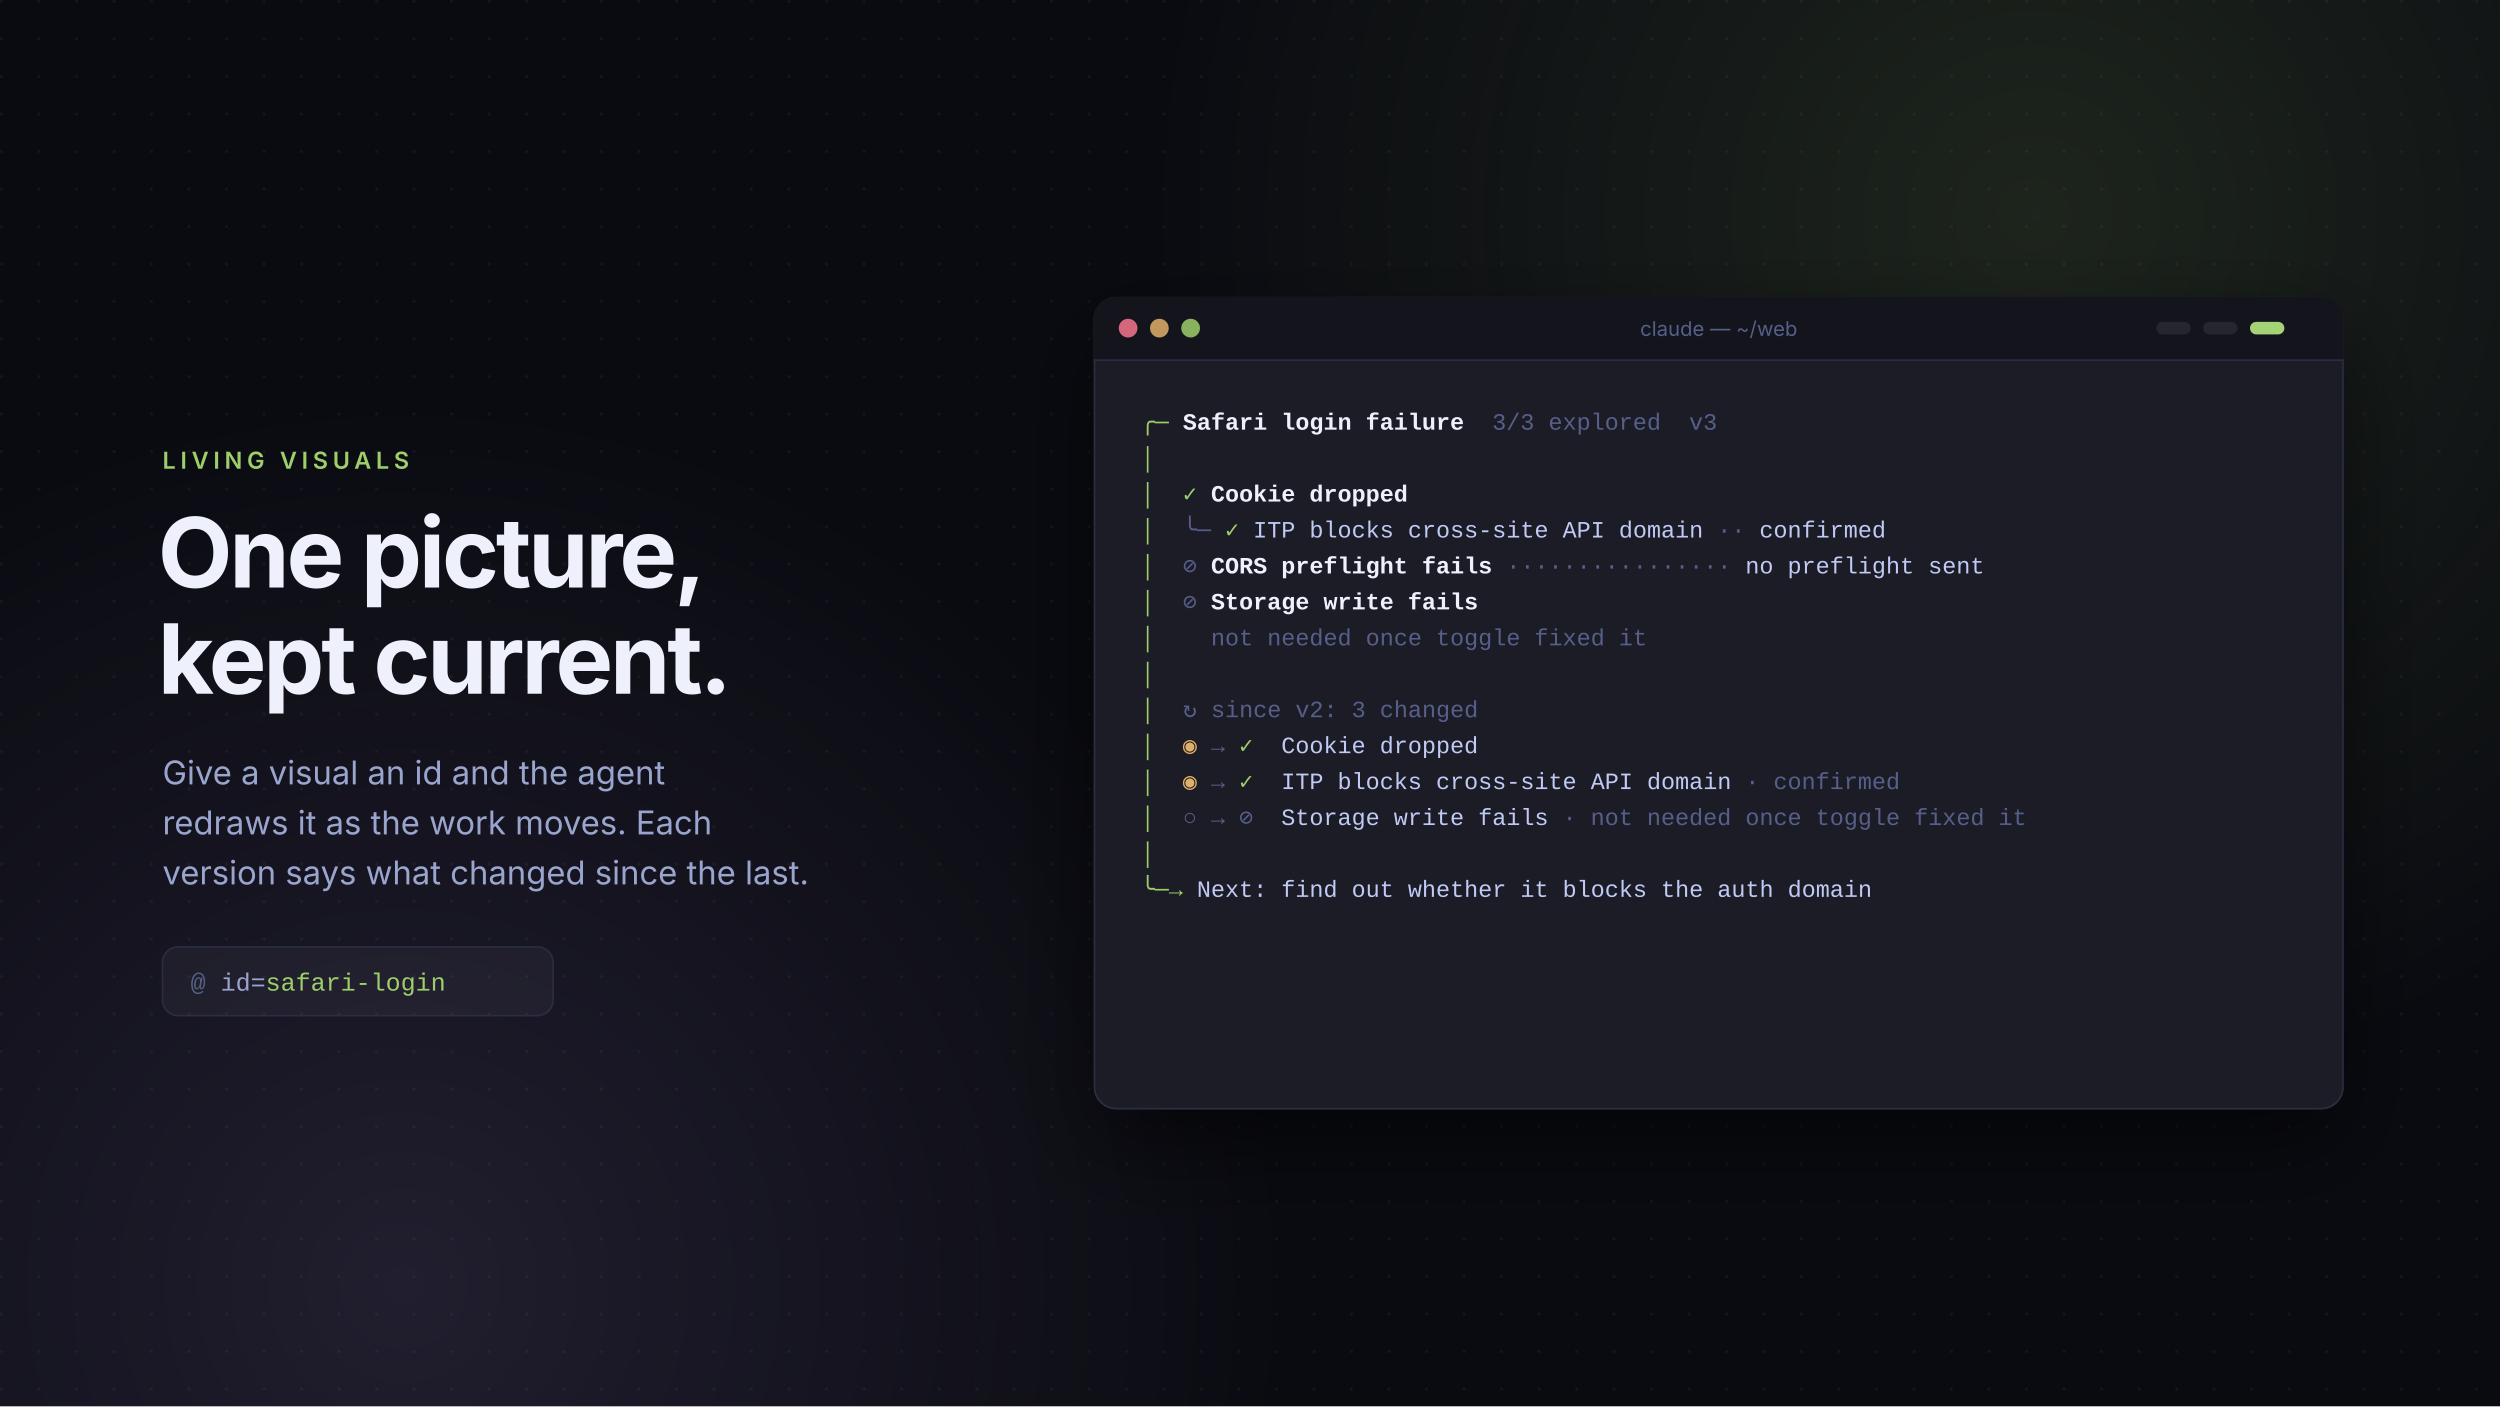
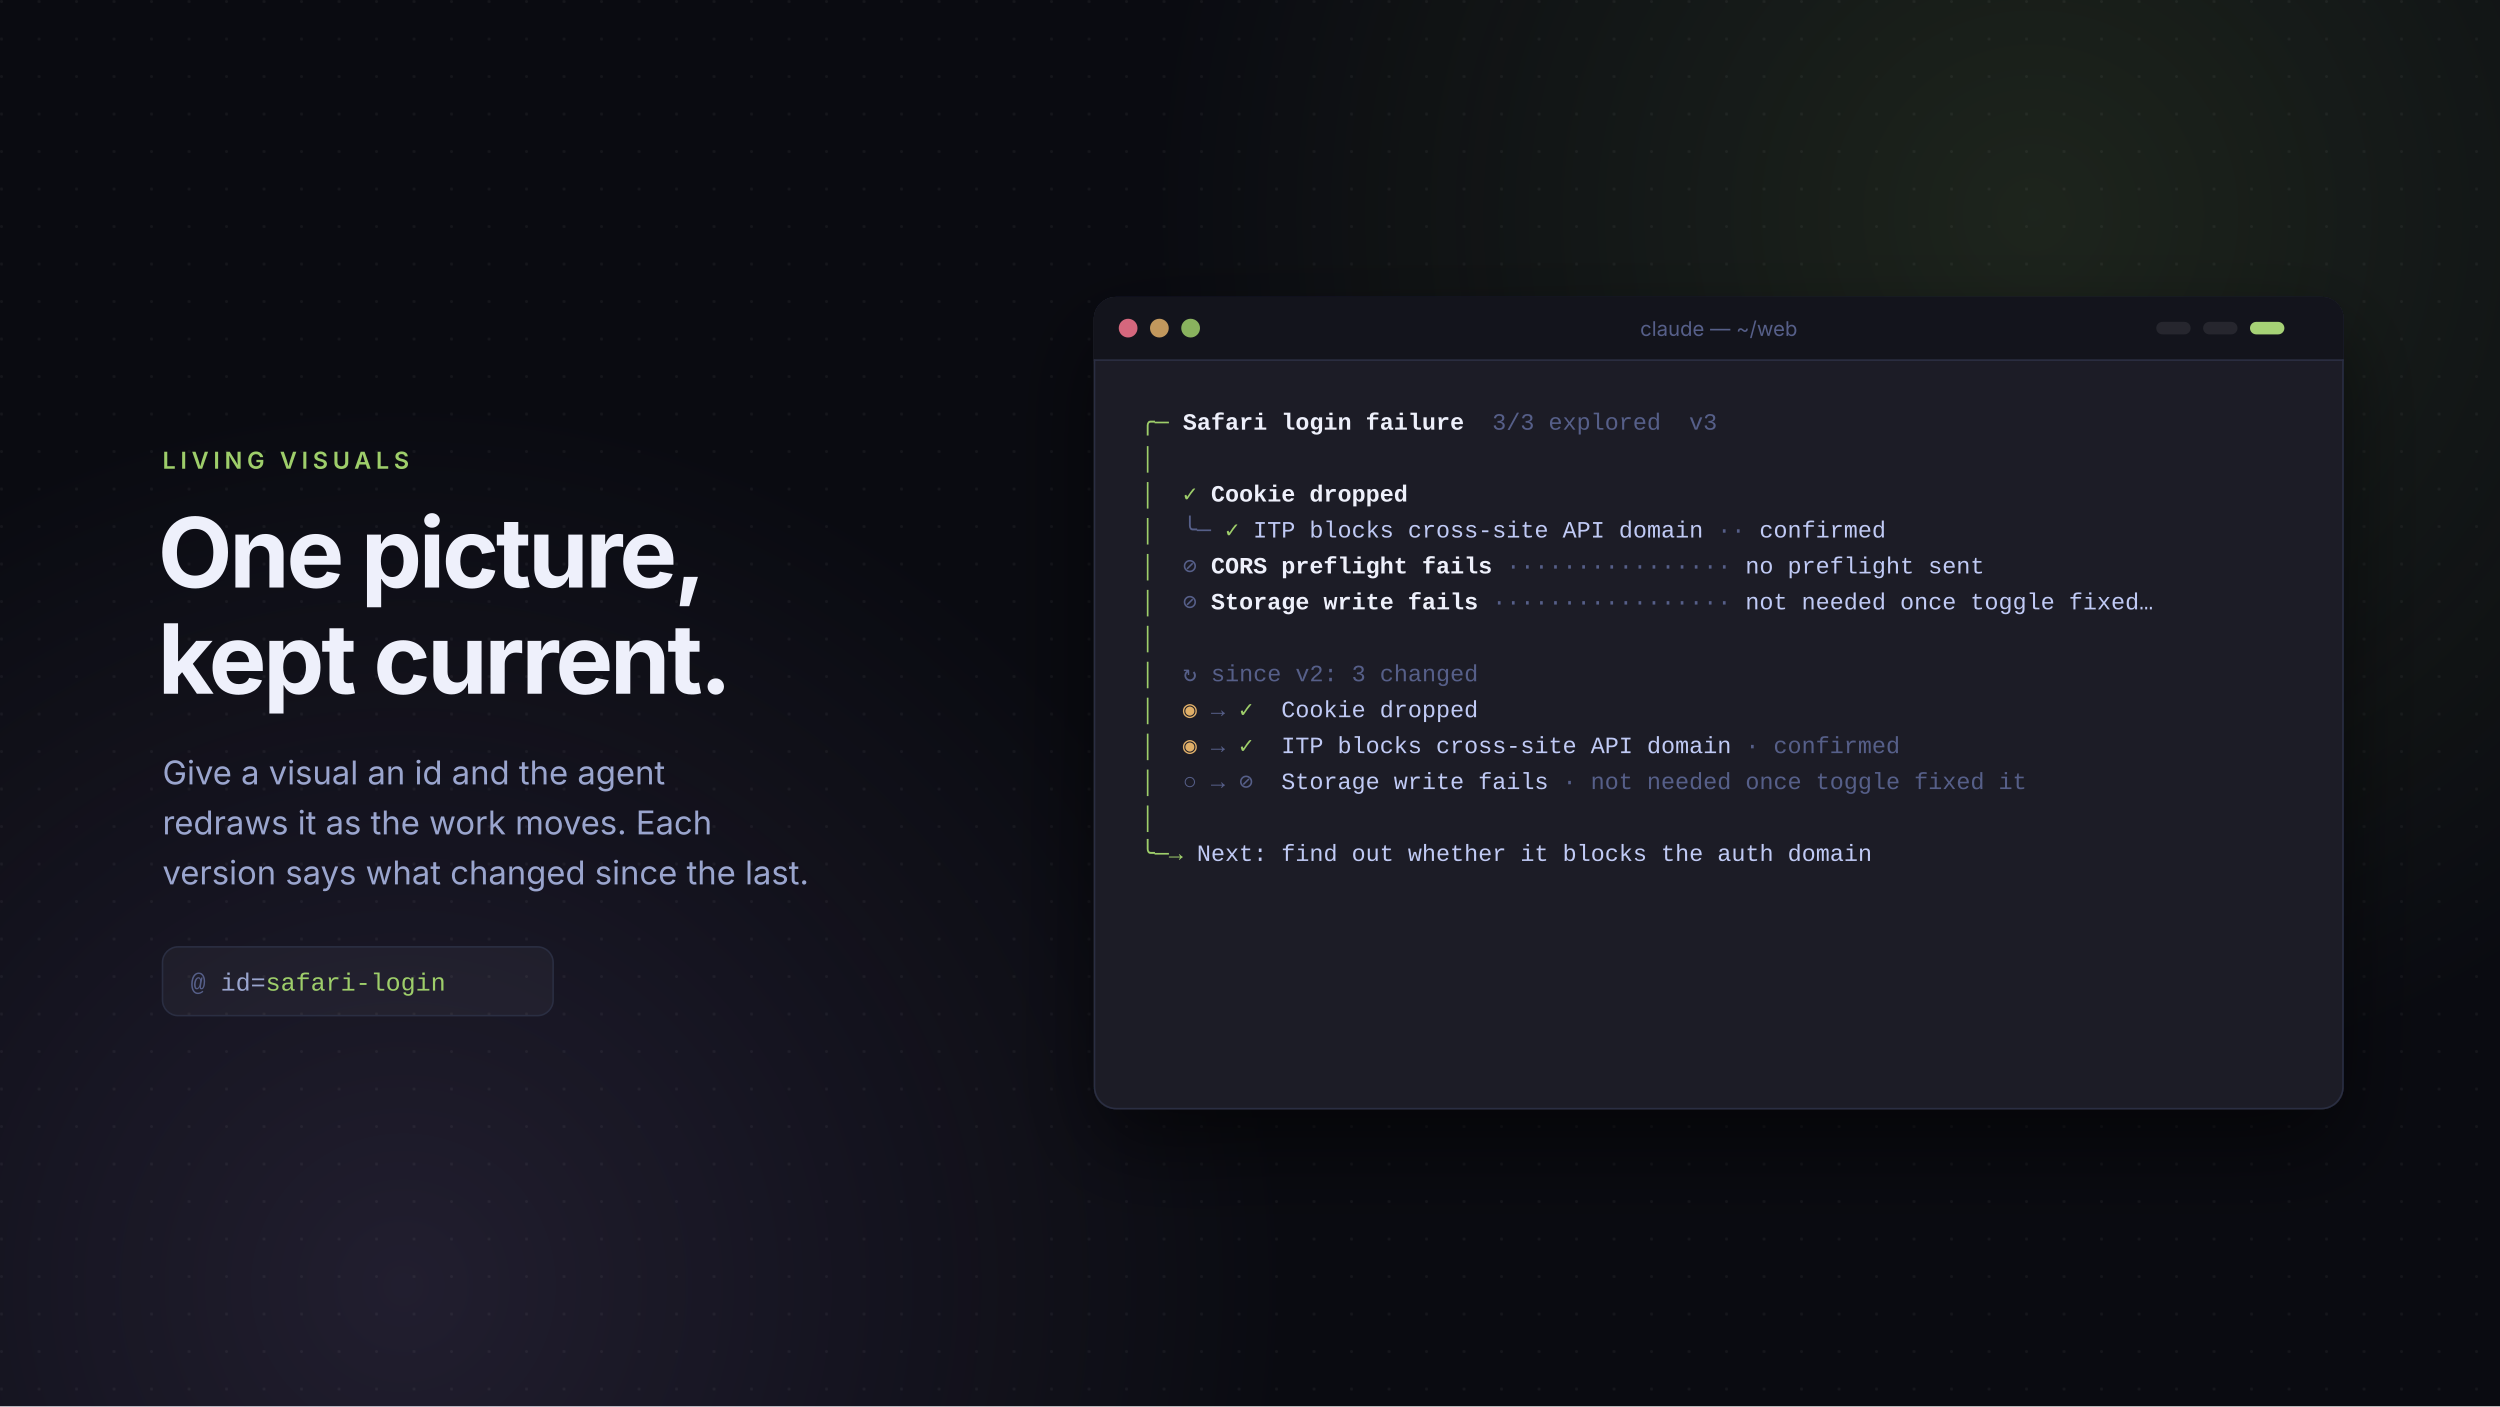
<svg xmlns="http://www.w3.org/2000/svg" width="1600" height="900" viewBox="0 0 1600 900" xml:space="preserve">
  <style>text{font-family:ui-monospace, 'SF Mono', SFMono-Regular, Menlo, Monaco, 'JetBrains Mono', Consolas, 'Liberation Mono', monospace} .sans{font-family:-apple-system, BlinkMacSystemFont, 'Inter', 'Segoe UI', 'Helvetica Neue', Helvetica, Arial, sans-serif} @media (prefers-reduced-motion: reduce){*{animation:none!important}}
.a623{opacity:0;animation:a623 14s linear infinite}@keyframes a623{0%{opacity:0}0.707%{opacity:0}3.214%{opacity:1}30.119%{opacity:1}32.619%{opacity:0}100%{opacity:0}}
.a624{opacity:0;animation:a624 14s linear infinite}@keyframes a624{0%{opacity:0}0.707%{opacity:0}2.500%{opacity:1}30.833%{opacity:1}32.619%{opacity:0}100%{opacity:0}}
.a625{opacity:0;animation:a625 14s linear infinite}@keyframes a625{0%{opacity:0}1.029%{opacity:0}2.821%{opacity:1}30.833%{opacity:1}32.619%{opacity:0}100%{opacity:0}}
.a626{opacity:0;animation:a626 14s linear infinite}@keyframes a626{0%{opacity:0}1.350%{opacity:0}3.143%{opacity:1}30.833%{opacity:1}32.619%{opacity:0}100%{opacity:0}}
.a627{opacity:0;animation:a627 14s linear infinite}@keyframes a627{0%{opacity:0}1.671%{opacity:0}3.464%{opacity:1}30.833%{opacity:1}32.619%{opacity:0}100%{opacity:0}}
.a628{opacity:0;animation:a628 14s linear infinite}@keyframes a628{0%{opacity:0}1.993%{opacity:0}3.786%{opacity:1}30.833%{opacity:1}32.619%{opacity:0}100%{opacity:0}}
.a629{opacity:0;animation:a629 14s linear infinite}@keyframes a629{0%{opacity:0}2.314%{opacity:0}4.107%{opacity:1}30.833%{opacity:1}32.619%{opacity:0}100%{opacity:0}}
.a630{opacity:0;animation:a630 14s linear infinite}@keyframes a630{0%{opacity:0}2.636%{opacity:0}4.429%{opacity:1}30.833%{opacity:1}32.619%{opacity:0}100%{opacity:0}}
.a631{opacity:0;animation:a631 14s linear infinite}@keyframes a631{0%{opacity:0}2.957%{opacity:0}4.750%{opacity:1}30.833%{opacity:1}32.619%{opacity:0}100%{opacity:0}}
.a632{opacity:0;animation:a632 14s linear infinite}@keyframes a632{0%{opacity:0}34.040%{opacity:0}36.548%{opacity:1}63.452%{opacity:1}65.952%{opacity:0}100%{opacity:0}}
.a633{opacity:0;animation:a633 14s linear infinite}@keyframes a633{0%{opacity:0}34.040%{opacity:0}35.833%{opacity:1}64.167%{opacity:1}65.952%{opacity:0}100%{opacity:0}}
.a634{opacity:0;animation:a634 14s linear infinite}@keyframes a634{0%{opacity:0}34.362%{opacity:0}36.155%{opacity:1}64.167%{opacity:1}65.952%{opacity:0}100%{opacity:0}}
.a635{opacity:0;animation:a635 14s linear infinite}@keyframes a635{0%{opacity:0}34.683%{opacity:0}36.476%{opacity:1}64.167%{opacity:1}65.952%{opacity:0}100%{opacity:0}}
.a636{opacity:0;animation:a636 14s linear infinite}@keyframes a636{0%{opacity:0}35.005%{opacity:0}36.798%{opacity:1}64.167%{opacity:1}65.952%{opacity:0}100%{opacity:0}}
.a637{opacity:0;animation:a637 14s linear infinite}@keyframes a637{0%{opacity:0}35.326%{opacity:0}37.119%{opacity:1}64.167%{opacity:1}65.952%{opacity:0}100%{opacity:0}}
.a638{opacity:0;animation:a638 14s linear infinite}@keyframes a638{0%{opacity:0}35.648%{opacity:0}37.440%{opacity:1}64.167%{opacity:1}65.952%{opacity:0}100%{opacity:0}}
.a639{opacity:0;animation:a639 14s linear infinite}@keyframes a639{0%{opacity:0}35.969%{opacity:0}37.762%{opacity:1}64.167%{opacity:1}65.952%{opacity:0}100%{opacity:0}}
.a640{opacity:0;animation:a640 14s linear infinite}@keyframes a640{0%{opacity:0}36.290%{opacity:0}38.083%{opacity:1}64.167%{opacity:1}65.952%{opacity:0}100%{opacity:0}}
.a641{opacity:0;animation:a641 14s linear infinite}@keyframes a641{0%{opacity:0}36.612%{opacity:0}38.405%{opacity:1}64.167%{opacity:1}65.952%{opacity:0}100%{opacity:0}}
.a642{opacity:0;animation:a642 14s linear infinite}@keyframes a642{0%{opacity:0}36.933%{opacity:0}38.726%{opacity:1}64.167%{opacity:1}65.952%{opacity:0}100%{opacity:0}}
.a643{opacity:0;animation:a643 14s linear infinite}@keyframes a643{0%{opacity:0}37.255%{opacity:0}39.048%{opacity:1}64.167%{opacity:1}65.952%{opacity:0}100%{opacity:0}}
.a644{opacity:0;animation:a644 14s linear infinite}@keyframes a644{0%{opacity:0}37.576%{opacity:0}39.369%{opacity:1}64.167%{opacity:1}65.952%{opacity:0}100%{opacity:0}}
.a645{opacity:1;animation:a645 14s linear infinite}@keyframes a645{0%{opacity:0}67.374%{opacity:0}69.881%{opacity:1}96.786%{opacity:1}99.286%{opacity:0}100%{opacity:0}}
.a646{opacity:1;animation:a646 14s linear infinite}@keyframes a646{0%{opacity:0}67.374%{opacity:0}69.167%{opacity:1}97.500%{opacity:1}99.286%{opacity:0}100%{opacity:0}}
.a647{opacity:1;animation:a647 14s linear infinite}@keyframes a647{0%{opacity:0}67.695%{opacity:0}69.488%{opacity:1}97.500%{opacity:1}99.286%{opacity:0}100%{opacity:0}}
.a648{opacity:1;animation:a648 14s linear infinite}@keyframes a648{0%{opacity:0}68.017%{opacity:0}69.810%{opacity:1}97.500%{opacity:1}99.286%{opacity:0}100%{opacity:0}}
.a649{opacity:1;animation:a649 14s linear infinite}@keyframes a649{0%{opacity:0}68.338%{opacity:0}70.131%{opacity:1}97.500%{opacity:1}99.286%{opacity:0}100%{opacity:0}}
.a650{opacity:1;animation:a650 14s linear infinite}@keyframes a650{0%{opacity:0}68.660%{opacity:0}70.452%{opacity:1}97.500%{opacity:1}99.286%{opacity:0}100%{opacity:0}}
.a651{opacity:1;animation:a651 14s linear infinite}@keyframes a651{0%{opacity:0}68.981%{opacity:0}70.774%{opacity:1}97.500%{opacity:1}99.286%{opacity:0}100%{opacity:0}}
.a652{opacity:1;animation:a652 14s linear infinite}@keyframes a652{0%{opacity:0}69.302%{opacity:0}71.095%{opacity:1}97.500%{opacity:1}99.286%{opacity:0}100%{opacity:0}}
.a653{opacity:1;animation:a653 14s linear infinite}@keyframes a653{0%{opacity:0}69.624%{opacity:0}71.417%{opacity:1}97.500%{opacity:1}99.286%{opacity:0}100%{opacity:0}}
.a654{opacity:1;animation:a654 14s linear infinite}@keyframes a654{0%{opacity:0}69.945%{opacity:0}71.738%{opacity:1}97.500%{opacity:1}99.286%{opacity:0}100%{opacity:0}}
.a655{opacity:1;animation:a655 14s linear infinite}@keyframes a655{0%{opacity:0}70.267%{opacity:0}72.060%{opacity:1}97.500%{opacity:1}99.286%{opacity:0}100%{opacity:0}}
.a656{opacity:1;animation:a656 14s linear infinite}@keyframes a656{0%{opacity:0}70.588%{opacity:0}72.381%{opacity:1}97.500%{opacity:1}99.286%{opacity:0}100%{opacity:0}}
.a657{opacity:1;animation:a657 14s linear infinite}@keyframes a657{0%{opacity:0}70.910%{opacity:0}72.702%{opacity:1}97.500%{opacity:1}99.286%{opacity:0}100%{opacity:0}}
.a658{opacity:1;animation:a658 14s linear infinite}@keyframes a658{0%{opacity:0}71.231%{opacity:0}73.024%{opacity:1}97.500%{opacity:1}99.286%{opacity:0}100%{opacity:0}}
- .a659{opacity:1;animation:a659 14s linear infinite}@keyframes a659{0%{opacity:0}71.552%{opacity:0}73.345%{opacity:1}97.500%{opacity:1}99.286%{opacity:0}100%{opacity:0}}
- .a660{opacity:0;animation:a660 14s linear infinite}@keyframes a660{0%{opacity:1}0.000%{opacity:0}1.429%{opacity:1}31.905%{opacity:1}33.333%{opacity:0}100%{opacity:0}}
- .a661{opacity:0;animation:a661 14s linear infinite}@keyframes a661{0%{opacity:0}33.326%{opacity:0}34.762%{opacity:1}65.238%{opacity:1}66.667%{opacity:0}100%{opacity:0}}
- .a662{opacity:1;animation:a662 14s linear infinite}@keyframes a662{0%{opacity:0}66.660%{opacity:0}68.095%{opacity:1}98.571%{opacity:1}100.000%{opacity:0}100%{opacity:1}}
+ .a659{opacity:0;animation:a659 14s linear infinite}@keyframes a659{0%{opacity:1}0.000%{opacity:0}1.429%{opacity:1}31.905%{opacity:1}33.333%{opacity:0}100%{opacity:0}}
+ .a660{opacity:0;animation:a660 14s linear infinite}@keyframes a660{0%{opacity:0}33.326%{opacity:0}34.762%{opacity:1}65.238%{opacity:1}66.667%{opacity:0}100%{opacity:0}}
+ .a661{opacity:1;animation:a661 14s linear infinite}@keyframes a661{0%{opacity:0}66.660%{opacity:0}68.095%{opacity:1}98.571%{opacity:1}100.000%{opacity:0}100%{opacity:1}}
</style>
  <defs>
    <radialGradient id="glow0">
      <stop offset="0" stop-color="#9ece6a" stop-opacity="1" />
      <stop offset="1" stop-color="#9ece6a" stop-opacity="0" />
    </radialGradient>
    <radialGradient id="glow1">
      <stop offset="0" stop-color="#bb9af7" stop-opacity="1" />
      <stop offset="1" stop-color="#bb9af7" stop-opacity="0" />
    </radialGradient>
    <pattern id="dots" width="24" height="24" patternUnits="userSpaceOnUse">
      <circle cx="1" cy="1" r="1" fill="#ffffff" opacity="0.045" />
    </pattern>
    <filter id="shadow" x="-20%" y="-20%" width="140%" height="150%">
      <feDropShadow dx="0" dy="24" stdDeviation="28" flood-color="#000" flood-opacity="0.55" />
    </filter>
  </defs>
  <rect width="1600" height="900" fill="#0a0b11" />
  <circle cx="1300" cy="140" r="560" fill="url(#glow0)" opacity="0.13" />
  <circle cx="260" cy="820" r="560" fill="url(#glow1)" opacity="0.13" />
  <rect width="1600" height="900" fill="url(#dots)" />
  <text class="sans" x="104" y="300" font-size="15" letter-spacing="3" fill="#9ece6a" font-weight="600">LIVING VISUALS</text>
  <text class="sans" x="101" y="376" font-size="62" font-weight="700" letter-spacing="-2" fill="#eef0fb">One picture,</text>
  <text class="sans" x="101" y="444" font-size="62" font-weight="700" letter-spacing="-2" fill="#eef0fb">kept current.</text>
  <text class="sans" x="104" y="502" font-size="21" fill="#9aa5ce">Give a visual an id and the agent</text>
  <text class="sans" x="104" y="534" font-size="21" fill="#9aa5ce">redraws it as the work moves. Each</text>
  <text class="sans" x="104" y="566" font-size="21" fill="#9aa5ce">version says what changed since the last.</text>
  <rect x="104" y="606" width="250" height="44" rx="10" fill="#ffffff" fill-opacity="0.04" stroke="#2a2e42" />
  <text x="122" y="634" font-size="16" textLength="9.6" lengthAdjust="spacingAndGlyphs" fill="#565f89">@</text>
  <text x="141.2" y="634" font-size="16" textLength="28.8" lengthAdjust="spacingAndGlyphs" fill="#9aa5ce">id=</text>
  <text x="170" y="634" font-size="16" textLength="115.2" lengthAdjust="spacingAndGlyphs" fill="#9ece6a">safari-login</text>
  <g filter="url(#shadow)">
    <rect x="700" y="190" width="800" height="520" rx="14" fill="#1a1b26" />
  </g>
  <rect x="700.5" y="190.5" width="799" height="519" rx="14" fill="none" stroke="#2a2e42" />
  <path d="M700 230V204a14 14 0 0 1 14 -14H1486a14 14 0 0 1 14 14V230Z" fill="#13141c" />
  <line x1="700" x2="1500" y1="230.5" y2="230.5" stroke="#2a2e42" />
  <circle cx="722" cy="210" r="6" fill="#f7768e" opacity="0.85" />
  <circle cx="742" cy="210" r="6" fill="#e0af68" opacity="0.85" />
  <circle cx="762" cy="210" r="6" fill="#9ece6a" opacity="0.85" />
  <text class="sans" x="1100" y="215" font-size="13" fill="#565f89" text-anchor="middle" font-family="-apple-system, BlinkMacSystemFont, 'Inter', 'Segoe UI', 'Helvetica Neue', Helvetica, Arial, sans-serif">claude — ~/web</text>
+   <g class="a659">
+     <rect x="1380" y="206" width="22" height="8" rx="4" fill="#9ece6a" />
+   </g>
+   <rect x="1380" y="206" width="22" height="8" rx="4" fill="#ffffff" opacity="0.08" />
  <g class="a660">
-     <rect x="1380" y="206" width="22" height="8" rx="4" fill="#9ece6a" />
-   </g>
-   <rect x="1380" y="206" width="22" height="8" rx="4" fill="#ffffff" opacity="0.08" />
+     <rect x="1410" y="206" width="22" height="8" rx="4" fill="#9ece6a" />
+   </g>
+   <rect x="1410" y="206" width="22" height="8" rx="4" fill="#ffffff" opacity="0.08" />
  <g class="a661">
-     <rect x="1410" y="206" width="22" height="8" rx="4" fill="#9ece6a" />
-   </g>
-   <rect x="1410" y="206" width="22" height="8" rx="4" fill="#ffffff" opacity="0.08" />
-   <g class="a662">
    <rect x="1440" y="206" width="22" height="8" rx="4" fill="#9ece6a" />
  </g>
  <rect x="1440" y="206" width="22" height="8" rx="4" fill="#ffffff" opacity="0.08" />
  <g class="a623">
    <g class="a624">
      <text x="730" y="275" font-size="15" textLength="18" lengthAdjust="spacingAndGlyphs" fill="#e0af68">╭─</text>
      <text x="757" y="275" font-size="15" textLength="180" lengthAdjust="spacingAndGlyphs" fill="#eef0fb" font-weight="650">Safari login failure</text>
      <text x="955" y="275" font-size="15" textLength="108" lengthAdjust="spacingAndGlyphs" fill="#565f89">0/3 explored</text>
    </g>
    <g class="a625">
      <text x="730" y="298" font-size="15" textLength="9" lengthAdjust="spacingAndGlyphs" fill="#e0af68">│</text>
    </g>
    <g class="a626">
      <text x="730" y="321" font-size="15" textLength="9" lengthAdjust="spacingAndGlyphs" fill="#e0af68">│</text>
      <text x="757" y="321" font-size="15" textLength="9" lengthAdjust="spacingAndGlyphs" fill="#e0af68">◉</text>
      <text x="775" y="321" font-size="15" textLength="126" lengthAdjust="spacingAndGlyphs" fill="#eef0fb" font-weight="650">Cookie dropped</text>
    </g>
    <g class="a627">
      <text x="730" y="344" font-size="15" textLength="9" lengthAdjust="spacingAndGlyphs" fill="#e0af68">│</text>
      <text x="757" y="344" font-size="15" textLength="18" lengthAdjust="spacingAndGlyphs" fill="#565f89">╰─</text>
      <text x="784" y="344" font-size="15" textLength="9" lengthAdjust="spacingAndGlyphs" fill="#565f89">○</text>
      <text x="802" y="344" font-size="15" textLength="288" lengthAdjust="spacingAndGlyphs" fill="#c0caf5">ITP blocks cross-site API domain</text>
    </g>
    <g class="a628">
      <text x="730" y="367" font-size="15" textLength="9" lengthAdjust="spacingAndGlyphs" fill="#e0af68">│</text>
      <text x="757" y="367" font-size="15" textLength="9" lengthAdjust="spacingAndGlyphs" fill="#565f89">○</text>
      <text x="775" y="367" font-size="15" textLength="180" lengthAdjust="spacingAndGlyphs" fill="#eef0fb" font-weight="650">CORS preflight fails</text>
    </g>
    <g class="a629">
      <text x="730" y="390" font-size="15" textLength="9" lengthAdjust="spacingAndGlyphs" fill="#e0af68">│</text>
      <text x="757" y="390" font-size="15" textLength="9" lengthAdjust="spacingAndGlyphs" fill="#565f89">○</text>
      <text x="775" y="390" font-size="15" textLength="171" lengthAdjust="spacingAndGlyphs" fill="#eef0fb" font-weight="650">Storage write fails</text>
    </g>
    <g class="a630">
      <text x="730" y="413" font-size="15" textLength="9" lengthAdjust="spacingAndGlyphs" fill="#e0af68">│</text>
    </g>
    <g class="a631">
      <text x="730" y="436" font-size="15" textLength="27" lengthAdjust="spacingAndGlyphs" fill="#e0af68">╰─→</text>
      <text x="766" y="436" font-size="15" textLength="198" lengthAdjust="spacingAndGlyphs" fill="#c0caf5">Check the cookie first</text>
    </g>
  </g>
  <g class="a632">
    <g class="a633">
      <text x="730" y="275" font-size="15" textLength="18" lengthAdjust="spacingAndGlyphs" fill="#e0af68">╭─</text>
      <text x="757" y="275" font-size="15" textLength="180" lengthAdjust="spacingAndGlyphs" fill="#eef0fb" font-weight="650">Safari login failure</text>
      <text x="955" y="275" font-size="15" textLength="108" lengthAdjust="spacingAndGlyphs" fill="#565f89">1/3 explored</text>
      <text x="1081" y="275" font-size="15" textLength="18" lengthAdjust="spacingAndGlyphs" fill="#565f89">v2</text>
    </g>
    <g class="a634">
      <text x="730" y="298" font-size="15" textLength="9" lengthAdjust="spacingAndGlyphs" fill="#e0af68">│</text>
    </g>
    <g class="a635">
      <text x="730" y="321" font-size="15" textLength="9" lengthAdjust="spacingAndGlyphs" fill="#e0af68">│</text>
      <text x="757" y="321" font-size="15" textLength="9" lengthAdjust="spacingAndGlyphs" fill="#e0af68">◉</text>
      <text x="775" y="321" font-size="15" textLength="126" lengthAdjust="spacingAndGlyphs" fill="#eef0fb" font-weight="650">Cookie dropped</text>
    </g>
    <g class="a636">
      <text x="730" y="344" font-size="15" textLength="9" lengthAdjust="spacingAndGlyphs" fill="#e0af68">│</text>
      <text x="757" y="344" font-size="15" textLength="18" lengthAdjust="spacingAndGlyphs" fill="#565f89">╰─</text>
      <text x="784" y="344" font-size="15" textLength="9" lengthAdjust="spacingAndGlyphs" fill="#e0af68">◉</text>
      <text x="802" y="344" font-size="15" textLength="288" lengthAdjust="spacingAndGlyphs" fill="#c0caf5">ITP blocks cross-site API domain</text>
    </g>
    <g class="a637">
      <text x="730" y="367" font-size="15" textLength="9" lengthAdjust="spacingAndGlyphs" fill="#e0af68">│</text>
      <text x="757" y="367" font-size="15" textLength="9" lengthAdjust="spacingAndGlyphs" fill="#565f89">⊘</text>
      <text x="775" y="367" font-size="15" textLength="180" lengthAdjust="spacingAndGlyphs" fill="#eef0fb" font-weight="650">CORS preflight fails</text>
      <text x="964" y="367" font-size="15" textLength="144" lengthAdjust="spacingAndGlyphs" fill="#565f89">················</text>
      <text x="1117" y="367" font-size="15" textLength="153" lengthAdjust="spacingAndGlyphs" fill="#c0caf5">no preflight sent</text>
    </g>
    <g class="a638">
      <text x="730" y="390" font-size="15" textLength="9" lengthAdjust="spacingAndGlyphs" fill="#e0af68">│</text>
      <text x="757" y="390" font-size="15" textLength="9" lengthAdjust="spacingAndGlyphs" fill="#565f89">○</text>
      <text x="775" y="390" font-size="15" textLength="171" lengthAdjust="spacingAndGlyphs" fill="#eef0fb" font-weight="650">Storage write fails</text>
    </g>
    <g class="a639">
      <text x="730" y="413" font-size="15" textLength="9" lengthAdjust="spacingAndGlyphs" fill="#e0af68">│</text>
    </g>
    <g class="a640">
      <text x="730" y="436" font-size="15" textLength="9" lengthAdjust="spacingAndGlyphs" fill="#e0af68">│</text>
      <text x="757" y="436" font-size="15" textLength="189" lengthAdjust="spacingAndGlyphs" fill="#565f89">↻ since v1: 2 changed</text>
    </g>
    <g class="a641">
      <text x="730" y="459" font-size="15" textLength="9" lengthAdjust="spacingAndGlyphs" fill="#e0af68">│</text>
      <text x="757" y="459" font-size="15" textLength="9" lengthAdjust="spacingAndGlyphs" fill="#565f89">○</text>
      <text x="775" y="459" font-size="15" textLength="9" lengthAdjust="spacingAndGlyphs" fill="#565f89">→</text>
      <text x="793" y="459" font-size="15" textLength="9" lengthAdjust="spacingAndGlyphs" fill="#e0af68">◉</text>
      <text x="820" y="459" font-size="15" textLength="288" lengthAdjust="spacingAndGlyphs" fill="#c0caf5">ITP blocks cross-site API domain</text>
    </g>
    <g class="a642">
      <text x="730" y="482" font-size="15" textLength="9" lengthAdjust="spacingAndGlyphs" fill="#e0af68">│</text>
      <text x="757" y="482" font-size="15" textLength="9" lengthAdjust="spacingAndGlyphs" fill="#565f89">○</text>
      <text x="775" y="482" font-size="15" textLength="9" lengthAdjust="spacingAndGlyphs" fill="#565f89">→</text>
      <text x="793" y="482" font-size="15" textLength="9" lengthAdjust="spacingAndGlyphs" fill="#565f89">⊘</text>
      <text x="820" y="482" font-size="15" textLength="180" lengthAdjust="spacingAndGlyphs" fill="#c0caf5">CORS preflight fails</text>
      <text x="1009" y="482" font-size="15" textLength="171" lengthAdjust="spacingAndGlyphs" fill="#565f89">· no preflight sent</text>
    </g>
    <g class="a643">
      <text x="730" y="505" font-size="15" textLength="9" lengthAdjust="spacingAndGlyphs" fill="#e0af68">│</text>
    </g>
    <g class="a644">
      <text x="730" y="528" font-size="15" textLength="27" lengthAdjust="spacingAndGlyphs" fill="#e0af68">╰─→</text>
      <text x="766" y="528" font-size="15" textLength="378" lengthAdjust="spacingAndGlyphs" fill="#c0caf5">ITP looks likely: test with the toggle off</text>
    </g>
  </g>
  <g class="a645">
    <g class="a646">
      <text x="730" y="275" font-size="15" textLength="18" lengthAdjust="spacingAndGlyphs" fill="#9ece6a">╭─</text>
      <text x="757" y="275" font-size="15" textLength="180" lengthAdjust="spacingAndGlyphs" fill="#eef0fb" font-weight="650">Safari login failure</text>
      <text x="955" y="275" font-size="15" textLength="108" lengthAdjust="spacingAndGlyphs" fill="#565f89">3/3 explored</text>
      <text x="1081" y="275" font-size="15" textLength="18" lengthAdjust="spacingAndGlyphs" fill="#565f89">v3</text>
    </g>
    <g class="a647">
      <text x="730" y="298" font-size="15" textLength="9" lengthAdjust="spacingAndGlyphs" fill="#9ece6a">│</text>
    </g>
    <g class="a648">
      <text x="730" y="321" font-size="15" textLength="9" lengthAdjust="spacingAndGlyphs" fill="#9ece6a">│</text>
      <text x="757" y="321" font-size="15" textLength="9" lengthAdjust="spacingAndGlyphs" fill="#9ece6a">✓</text>
      <text x="775" y="321" font-size="15" textLength="126" lengthAdjust="spacingAndGlyphs" fill="#eef0fb" font-weight="650">Cookie dropped</text>
    </g>
    <g class="a649">
      <text x="730" y="344" font-size="15" textLength="9" lengthAdjust="spacingAndGlyphs" fill="#9ece6a">│</text>
      <text x="757" y="344" font-size="15" textLength="18" lengthAdjust="spacingAndGlyphs" fill="#565f89">╰─</text>
      <text x="784" y="344" font-size="15" textLength="9" lengthAdjust="spacingAndGlyphs" fill="#9ece6a">✓</text>
      <text x="802" y="344" font-size="15" textLength="288" lengthAdjust="spacingAndGlyphs" fill="#c0caf5">ITP blocks cross-site API domain</text>
      <text x="1099" y="344" font-size="15" textLength="18" lengthAdjust="spacingAndGlyphs" fill="#565f89">··</text>
      <text x="1126" y="344" font-size="15" textLength="81" lengthAdjust="spacingAndGlyphs" fill="#c0caf5">confirmed</text>
    </g>
    <g class="a650">
      <text x="730" y="367" font-size="15" textLength="9" lengthAdjust="spacingAndGlyphs" fill="#9ece6a">│</text>
      <text x="757" y="367" font-size="15" textLength="9" lengthAdjust="spacingAndGlyphs" fill="#565f89">⊘</text>
      <text x="775" y="367" font-size="15" textLength="180" lengthAdjust="spacingAndGlyphs" fill="#eef0fb" font-weight="650">CORS preflight fails</text>
      <text x="964" y="367" font-size="15" textLength="144" lengthAdjust="spacingAndGlyphs" fill="#565f89">················</text>
      <text x="1117" y="367" font-size="15" textLength="153" lengthAdjust="spacingAndGlyphs" fill="#c0caf5">no preflight sent</text>
    </g>
    <g class="a651">
      <text x="730" y="390" font-size="15" textLength="9" lengthAdjust="spacingAndGlyphs" fill="#9ece6a">│</text>
      <text x="757" y="390" font-size="15" textLength="9" lengthAdjust="spacingAndGlyphs" fill="#565f89">⊘</text>
      <text x="775" y="390" font-size="15" textLength="171" lengthAdjust="spacingAndGlyphs" fill="#eef0fb" font-weight="650">Storage write fails</text>
+       <text x="955" y="390" font-size="15" textLength="153" lengthAdjust="spacingAndGlyphs" fill="#565f89">·················</text>
+       <text x="1117" y="390" font-size="15" textLength="261" lengthAdjust="spacingAndGlyphs" fill="#c0caf5">not needed once toggle fixed…</text>
    </g>
    <g class="a652">
      <text x="730" y="413" font-size="15" textLength="9" lengthAdjust="spacingAndGlyphs" fill="#9ece6a">│</text>
-       <text x="775" y="413" font-size="15" textLength="279" lengthAdjust="spacingAndGlyphs" fill="#565f89">not needed once toggle fixed it</text>
    </g>
    <g class="a653">
      <text x="730" y="436" font-size="15" textLength="9" lengthAdjust="spacingAndGlyphs" fill="#9ece6a">│</text>
+       <text x="757" y="436" font-size="15" textLength="189" lengthAdjust="spacingAndGlyphs" fill="#565f89">↻ since v2: 3 changed</text>
    </g>
    <g class="a654">
      <text x="730" y="459" font-size="15" textLength="9" lengthAdjust="spacingAndGlyphs" fill="#9ece6a">│</text>
-       <text x="757" y="459" font-size="15" textLength="189" lengthAdjust="spacingAndGlyphs" fill="#565f89">↻ since v2: 3 changed</text>
+       <text x="757" y="459" font-size="15" textLength="9" lengthAdjust="spacingAndGlyphs" fill="#e0af68">◉</text>
+       <text x="775" y="459" font-size="15" textLength="9" lengthAdjust="spacingAndGlyphs" fill="#565f89">→</text>
+       <text x="793" y="459" font-size="15" textLength="9" lengthAdjust="spacingAndGlyphs" fill="#9ece6a">✓</text>
+       <text x="820" y="459" font-size="15" textLength="126" lengthAdjust="spacingAndGlyphs" fill="#c0caf5">Cookie dropped</text>
    </g>
    <g class="a655">
      <text x="730" y="482" font-size="15" textLength="9" lengthAdjust="spacingAndGlyphs" fill="#9ece6a">│</text>
      <text x="757" y="482" font-size="15" textLength="9" lengthAdjust="spacingAndGlyphs" fill="#e0af68">◉</text>
      <text x="775" y="482" font-size="15" textLength="9" lengthAdjust="spacingAndGlyphs" fill="#565f89">→</text>
      <text x="793" y="482" font-size="15" textLength="9" lengthAdjust="spacingAndGlyphs" fill="#9ece6a">✓</text>
-       <text x="820" y="482" font-size="15" textLength="126" lengthAdjust="spacingAndGlyphs" fill="#c0caf5">Cookie dropped</text>
+       <text x="820" y="482" font-size="15" textLength="288" lengthAdjust="spacingAndGlyphs" fill="#c0caf5">ITP blocks cross-site API domain</text>
+       <text x="1117" y="482" font-size="15" textLength="99" lengthAdjust="spacingAndGlyphs" fill="#565f89">· confirmed</text>
    </g>
    <g class="a656">
      <text x="730" y="505" font-size="15" textLength="9" lengthAdjust="spacingAndGlyphs" fill="#9ece6a">│</text>
-       <text x="757" y="505" font-size="15" textLength="9" lengthAdjust="spacingAndGlyphs" fill="#e0af68">◉</text>
+       <text x="757" y="505" font-size="15" textLength="9" lengthAdjust="spacingAndGlyphs" fill="#565f89">○</text>
      <text x="775" y="505" font-size="15" textLength="9" lengthAdjust="spacingAndGlyphs" fill="#565f89">→</text>
-       <text x="793" y="505" font-size="15" textLength="9" lengthAdjust="spacingAndGlyphs" fill="#9ece6a">✓</text>
-       <text x="820" y="505" font-size="15" textLength="288" lengthAdjust="spacingAndGlyphs" fill="#c0caf5">ITP blocks cross-site API domain</text>
-       <text x="1117" y="505" font-size="15" textLength="99" lengthAdjust="spacingAndGlyphs" fill="#565f89">· confirmed</text>
+       <text x="793" y="505" font-size="15" textLength="9" lengthAdjust="spacingAndGlyphs" fill="#565f89">⊘</text>
+       <text x="820" y="505" font-size="15" textLength="171" lengthAdjust="spacingAndGlyphs" fill="#c0caf5">Storage write fails</text>
+       <text x="1000" y="505" font-size="15" textLength="297" lengthAdjust="spacingAndGlyphs" fill="#565f89">· not needed once toggle fixed it</text>
    </g>
    <g class="a657">
      <text x="730" y="528" font-size="15" textLength="9" lengthAdjust="spacingAndGlyphs" fill="#9ece6a">│</text>
-       <text x="757" y="528" font-size="15" textLength="9" lengthAdjust="spacingAndGlyphs" fill="#565f89">○</text>
-       <text x="775" y="528" font-size="15" textLength="9" lengthAdjust="spacingAndGlyphs" fill="#565f89">→</text>
-       <text x="793" y="528" font-size="15" textLength="9" lengthAdjust="spacingAndGlyphs" fill="#565f89">⊘</text>
-       <text x="820" y="528" font-size="15" textLength="171" lengthAdjust="spacingAndGlyphs" fill="#c0caf5">Storage write fails</text>
-       <text x="1000" y="528" font-size="15" textLength="297" lengthAdjust="spacingAndGlyphs" fill="#565f89">· not needed once toggle fixed it</text>
    </g>
    <g class="a658">
-       <text x="730" y="551" font-size="15" textLength="9" lengthAdjust="spacingAndGlyphs" fill="#9ece6a">│</text>
-     </g>
-     <g class="a659">
-       <text x="730" y="574" font-size="15" textLength="27" lengthAdjust="spacingAndGlyphs" fill="#9ece6a">╰─→</text>
-       <text x="766" y="574" font-size="15" textLength="432" lengthAdjust="spacingAndGlyphs" fill="#c0caf5">Next: find out whether it blocks the auth domain</text>
+       <text x="730" y="551" font-size="15" textLength="27" lengthAdjust="spacingAndGlyphs" fill="#9ece6a">╰─→</text>
+       <text x="766" y="551" font-size="15" textLength="432" lengthAdjust="spacingAndGlyphs" fill="#c0caf5">Next: find out whether it blocks the auth domain</text>
    </g>
  </g>
</svg>
